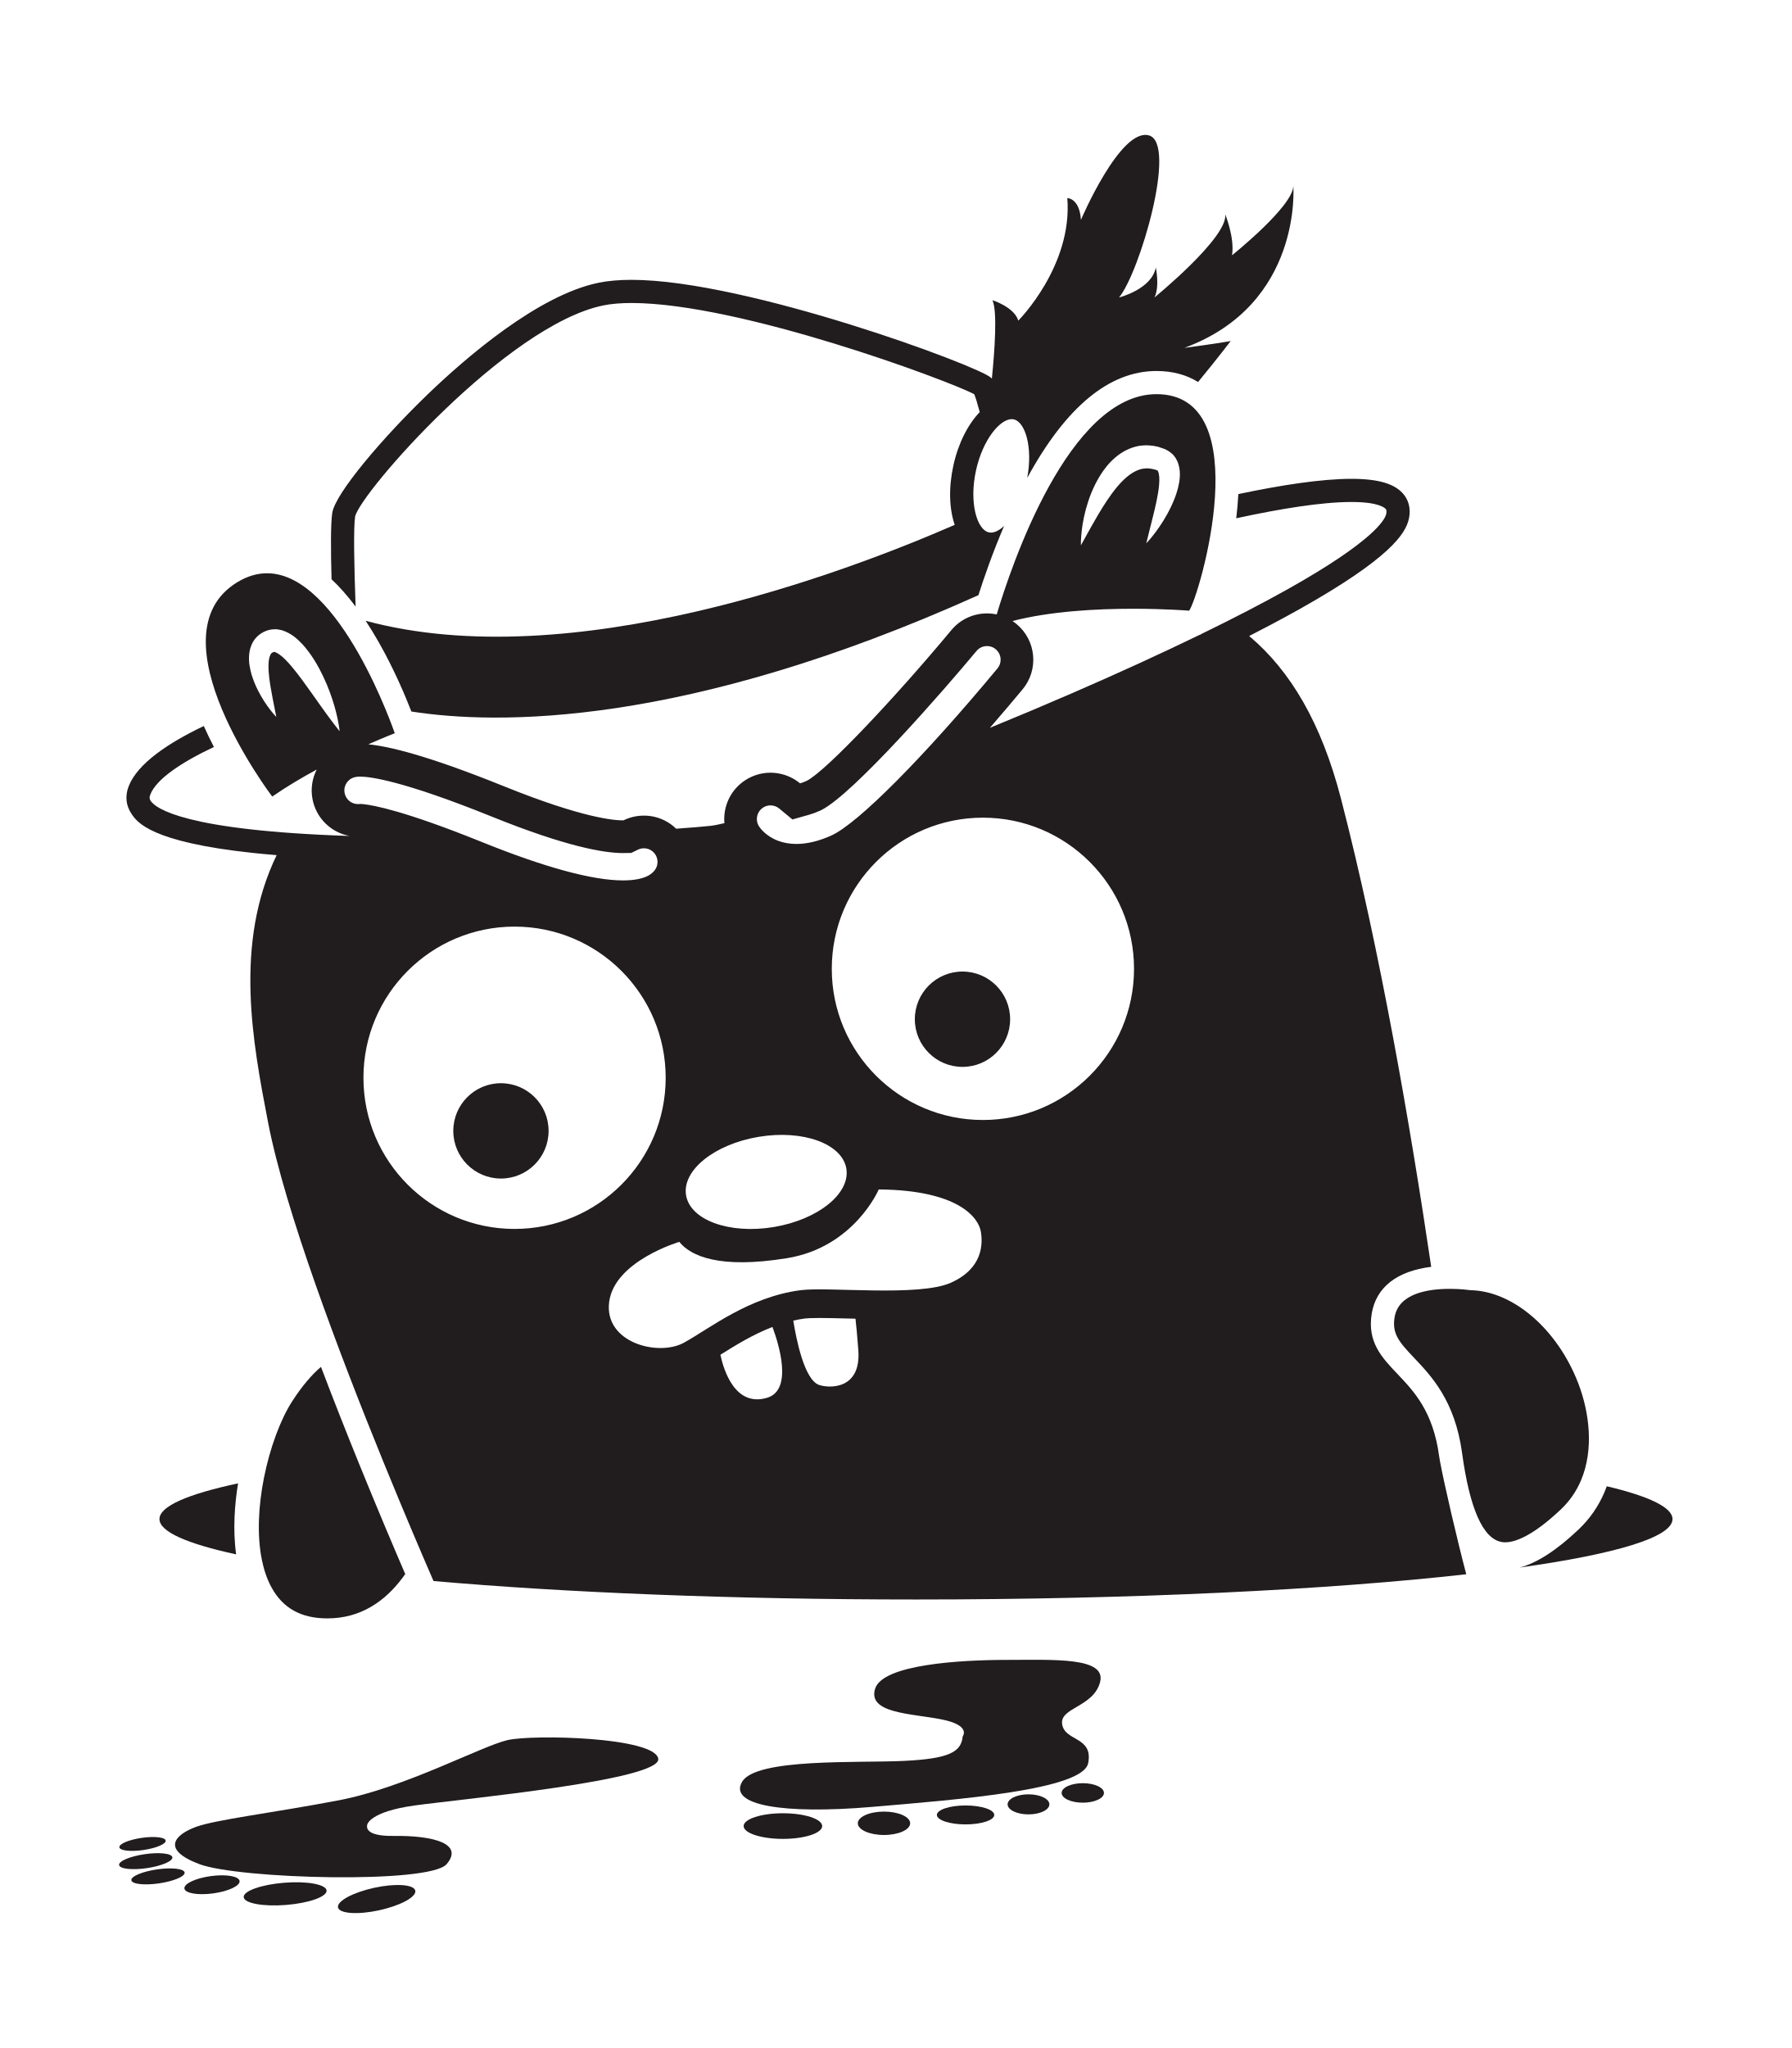
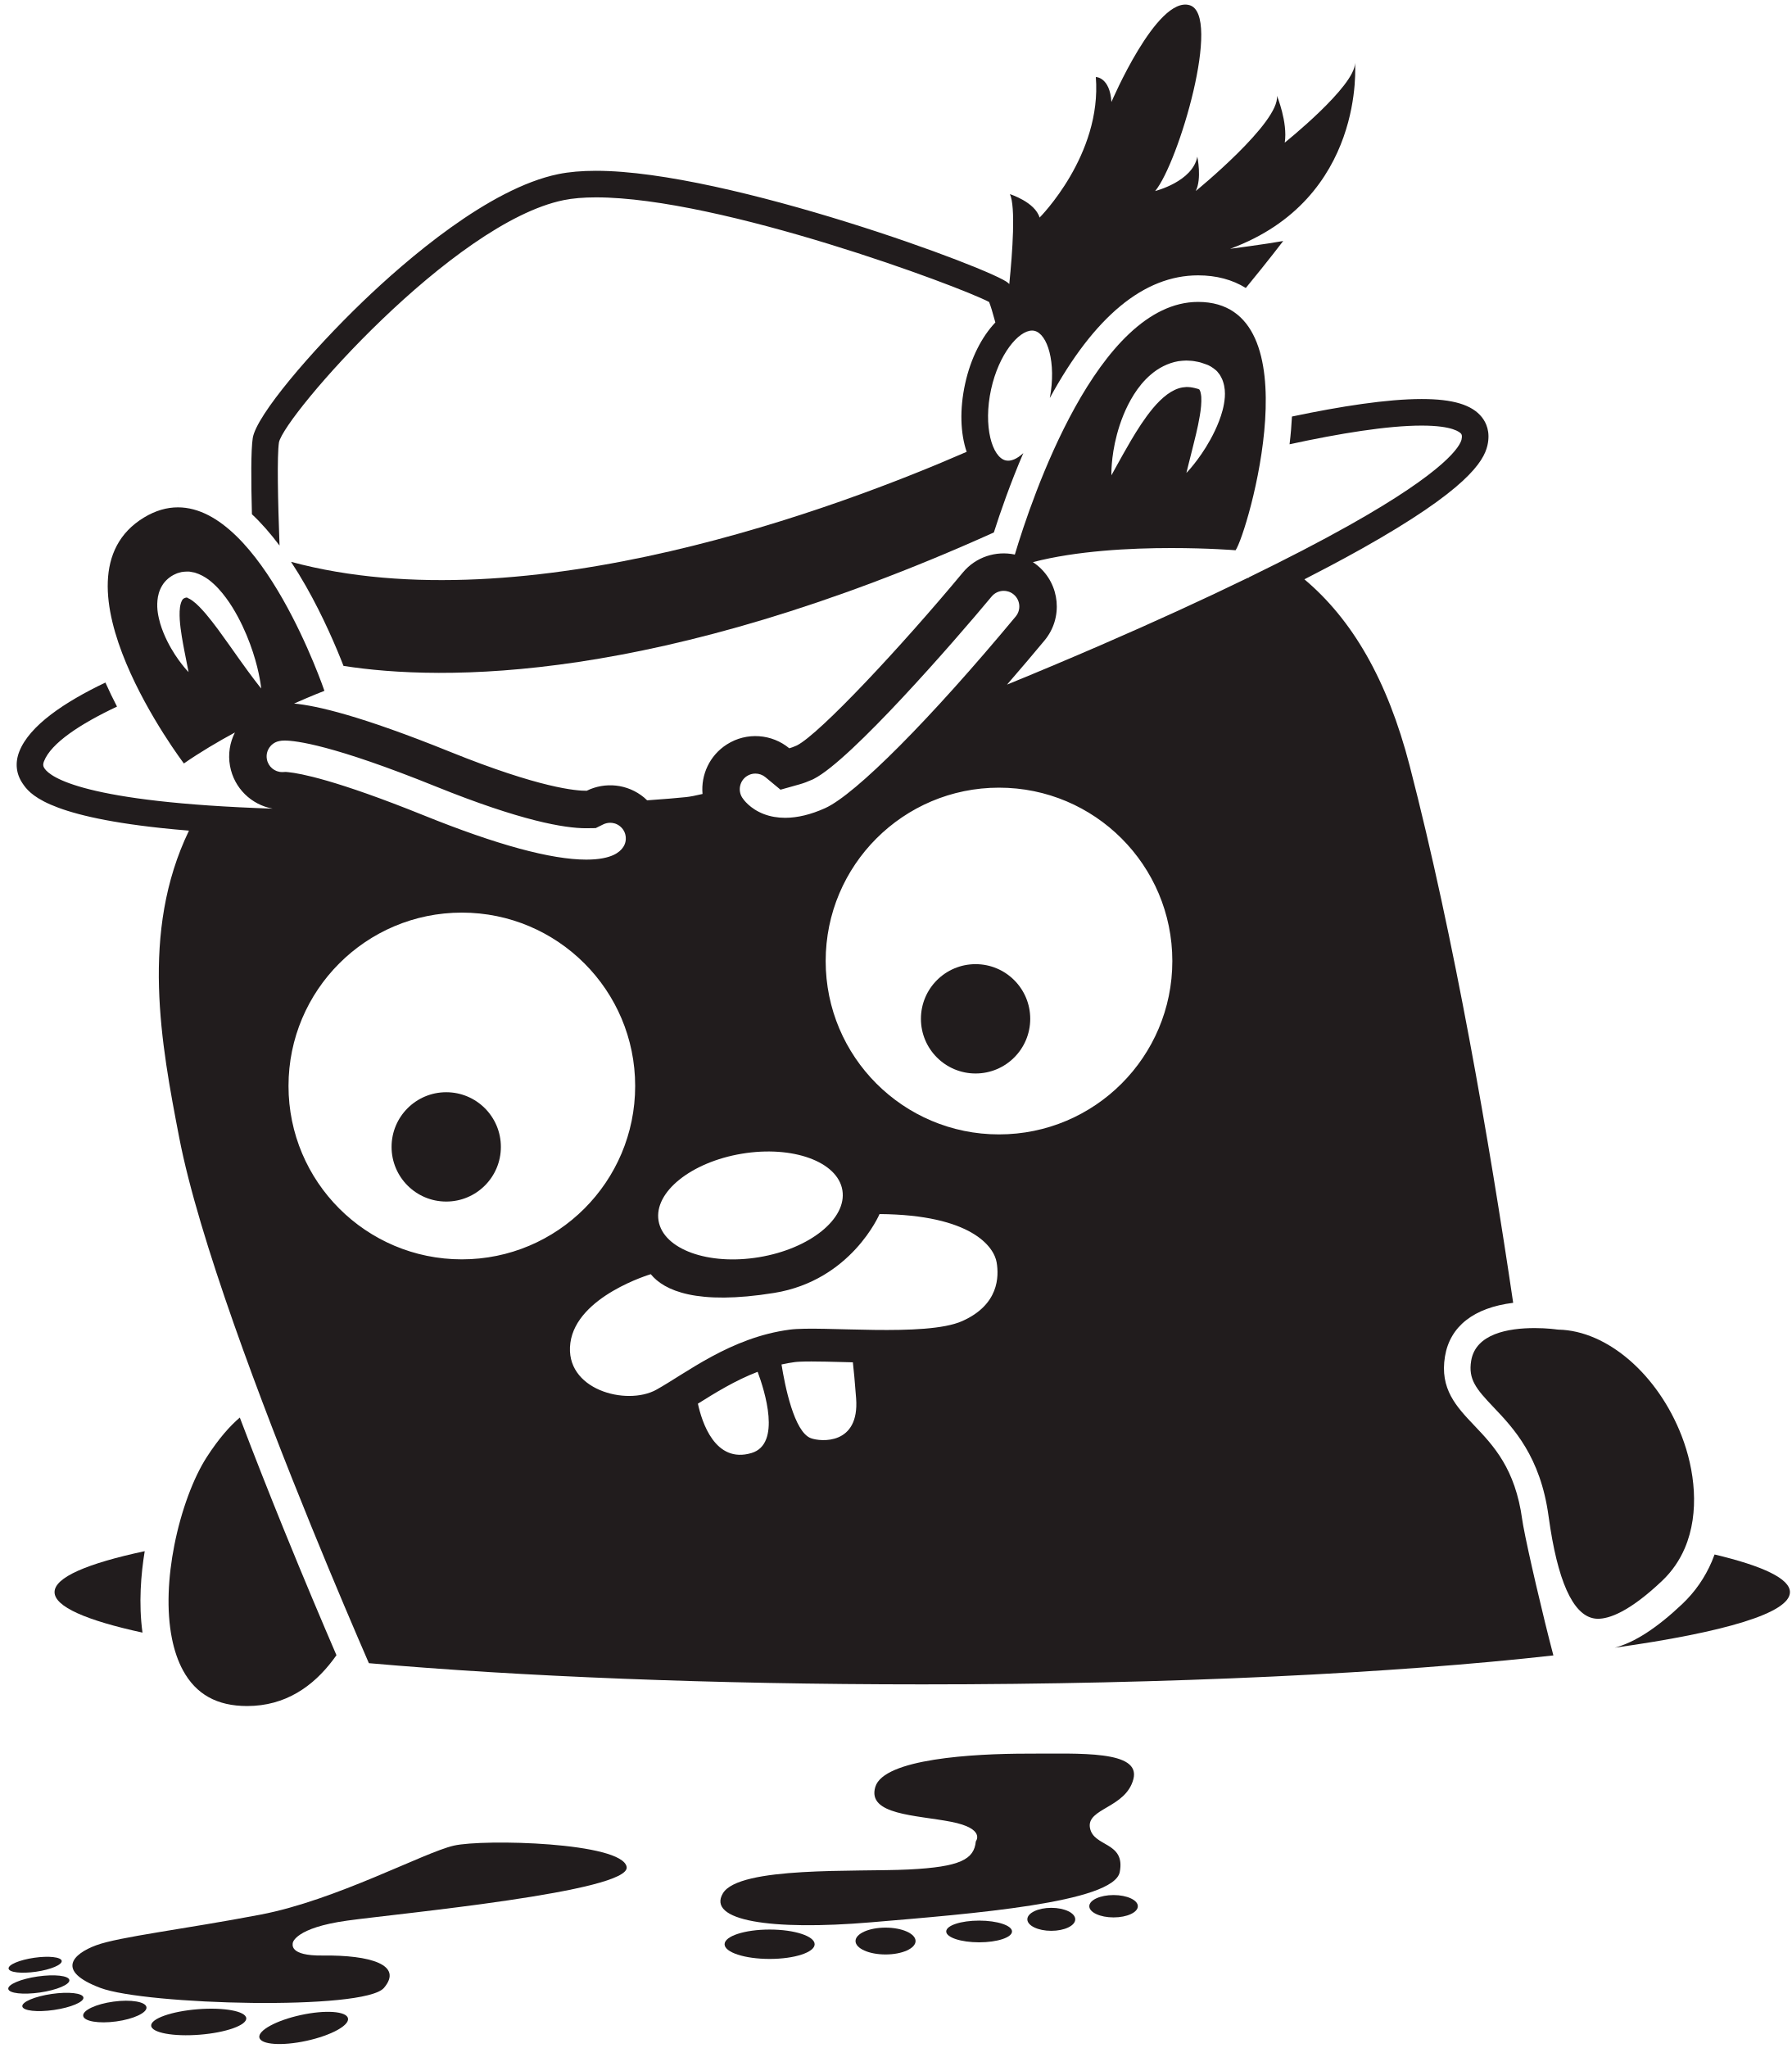
<svg xmlns="http://www.w3.org/2000/svg" version="1.1" id="svg3751" xml:space="preserve" width="886.667" height="1013.333" viewBox="0 0 886.667 1013.333">
  <defs id="defs3755" />
  <g id="g3759" transform="matrix(1.333333,0,0,-1.333333,0,1013.333)">
-     <g id="g3761" transform="scale(0.1)">
+     <g id="g3761" transform="matrix(0.1146942,0,0,0.1146942,-47.63357,-55.95269)">
      <path d="m 1215.09,1594.27 c 124.31,0 213.81,64 278.13,149.47 3.72,4.95 7.39,9.93 10.94,15.01 -43.74,101.45 -104.15,243.95 -170.06,406.22 -46.13,113.57 -94.93,236.75 -142.7,362.67 -31.42,-26.73 -67.71,-67.07 -106.97,-127.93 -43.02,-66.68 -82.68,-172.3 -104.989,-285.52 -20.078,-101.91 -26.011,-209.93 -7.707,-301.33 7.575,-37.79 19.219,-72.79 35.826,-103.27 42.27,-77.61 110.17,-115.32 207.53,-115.32" style="fill:#211c1d;fill-opacity:1;fill-rule:nonzero;stroke:none" id="path3763" />
      <path d="m 1859.4,3580.25 c -97.68,0 -176.87,-79.19 -176.87,-176.87 0,-97.68 79.19,-176.87 176.87,-176.87 97.68,0 176.87,79.19 176.87,176.87 0,97.68 -79.19,176.87 -176.87,176.87" style="fill:#211c1d;fill-opacity:1;fill-rule:nonzero;stroke:none" id="path3765" />
      <path d="m 3572.52,3994.63 c -97.68,0 -176.87,-79.18 -176.87,-176.87 0,-97.68 79.19,-176.87 176.87,-176.87 97.68,0 176.87,79.19 176.87,176.87 0,97.69 -79.19,176.87 -176.87,176.87" style="fill:#211c1d;fill-opacity:1;fill-rule:nonzero;stroke:none" id="path3767" />
      <path d="m 591.883,1962.83 c 0,-46.99 102.504,-91.43 284.562,-130.98 -12.965,94.3 -4.953,189.41 7.196,263.5 -186.555,-39.93 -291.758,-84.91 -291.758,-132.52" style="fill:#211c1d;fill-opacity:1;fill-rule:nonzero;stroke:none" id="path3769" />
      <path d="m 5964.08,2084.6 c -2.76,-7.64 -5.7,-15.18 -8.86,-22.58 -22.39,-52.37 -54.52,-98.62 -95.49,-137.43 -82.24,-77.89 -154.33,-124.56 -218.74,-141.58 355.8,50.01 567.01,112.29 567.01,179.82 0,43.38 -87.36,84.58 -243.92,121.77" style="fill:#211c1d;fill-opacity:1;fill-rule:nonzero;stroke:none" id="path3771" />
      <path d="m 5867.84,2105.33 c 49.31,115.39 31.74,254.19 -10.09,362.45 -77.09,199.46 -241.03,341.05 -398.66,344.34 l -5.64,0.49 c -0.25,0.04 -30.54,4.56 -71.24,4.56 -85.85,0 -191.23,-18.33 -205.79,-105.59 -10.09,-60.56 16.39,-91.57 72.41,-150.5 64.02,-67.31 151.67,-159.52 177.93,-352.09 1.89,-13.84 3.87,-27.26 5.95,-40.24 30.97,-193.89 82.74,-292.13 154.06,-292.15 h 0.02 c 35.53,0 100.35,21.31 207.49,122.79 33.08,31.35 57.06,67.34 73.56,105.94" style="fill:#211c1d;fill-opacity:1;fill-rule:nonzero;stroke:none" id="path3773" />
      <path d="m 1319.96,5349.01 c -5.39,146.28 -8.4,291.41 -1.83,334.15 19.53,88.2 563.36,710.41 921.29,783.46 29.13,5.94 64.37,8.96 104.71,8.96 403.84,0 1178.2,-288.45 1272.12,-338.52 4.86,-11.68 11.83,-34.68 20.3,-66.16 -43.9,-46.09 -79.66,-115.65 -97.71,-197.75 -18.41,-83.75 -15.44,-161.39 4.81,-220.88 -407.61,-177.72 -1423.6,-561.84 -2186.44,-355.96 16.08,-24.33 32,-50.29 47.77,-77.98 57.28,-100.62 99.19,-200.01 122,-258.68 315.83,-49.4 1011.69,-60.22 2104.7,431.73 20.82,65.34 52.8,157.53 95.32,256.75 -20,-18.65 -40.04,-27.41 -56.58,-23.78 -44.25,9.73 -74.02,110.31 -47.64,230.35 24.98,113.61 88.71,189.92 132.57,189.92 2.51,0 4.91,-0.26 7.31,-0.79 42.66,-9.38 71.7,-103.23 50.13,-217.5 143.39,263.47 304.56,396.92 479.85,396.92 59.07,0 110.93,-13.93 154.42,-40.82 73.94,89.93 120.99,151.95 120.99,151.95 -55.59,-10.1 -171.82,-25.27 -171.82,-25.27 439.65,161.72 404.28,601.37 404.28,601.37 0,-75.8 -227.41,-257.73 -227.41,-257.73 10.11,65.7 -25.27,151.6 -25.27,151.6 10.11,-85.9 -262.77,-308.26 -262.77,-308.26 20.21,40.43 5.05,111.18 5.05,111.18 -15.16,-80.86 -136.44,-111.18 -136.44,-111.18 75.8,90.96 217.29,571.04 111.17,601.36 -106.12,30.32 -252.67,-313.31 -252.67,-313.31 -5.05,80.86 -50.53,80.86 -50.53,80.86 20.21,-252.68 -181.93,-454.82 -181.93,-454.82 -15.16,50.54 -96.02,75.81 -96.02,75.81 18.81,-40.73 8.47,-186.32 -2.11,-291.11 -1.08,1.31 -2.03,2.29 -2.86,3.13 -42.88,42.86 -907.7,363.52 -1334.59,363.52 -46.1,0 -87.11,-3.6 -121.89,-10.7 -224.68,-45.85 -492.61,-277.76 -632.32,-411.91 -166.47,-159.83 -345.39,-368.98 -356.67,-442.32 -5.96,-38.77 -5.56,-137.09 -2.66,-246.26 30.25,-28.2 60.04,-62.2 89.37,-101.33" style="fill:#211c1d;fill-opacity:1;fill-rule:nonzero;stroke:none" id="path3775" />
      <path d="m 3648.32,3443.81 c -309.79,0 -560.93,251.13 -560.93,560.93 0,309.8 251.14,560.93 560.93,560.93 309.8,0 560.94,-251.13 560.94,-560.93 0,-309.8 -251.14,-560.93 -560.94,-560.93 z m -118.75,-603.89 c -118.76,-53.06 -455.42,-14.24 -558.41,-27.79 -192.03,-25.27 -336.06,-141.5 -432.07,-194.56 -96.02,-53.06 -298.15,0 -277.94,151.61 20.21,151.6 260.25,222.34 260.25,222.34 42.96,-53.06 149.08,-101.06 399.23,-60.63 250.14,40.42 341.1,255.19 341.1,255.19 298.16,-2.52 370.61,-106.25 379.01,-156.65 7.58,-45.48 7.58,-136.45 -111.17,-189.51 z m -490.19,-379.01 c -54.24,20.34 -83.95,169.79 -94.88,238.47 13.91,3.14 28.05,5.77 42.47,7.67 7.09,0.93 22.19,2.04 53.95,2.04 29.01,0 64.19,-0.9 101.44,-1.87 10.69,-0.27 21.74,-0.56 33.03,-0.83 2.92,-25.48 6.48,-62.48 10.54,-116.61 11.37,-151.61 -114.56,-140.86 -146.55,-128.87 z m -192.03,-48.01 c -118.18,-35.2 -160.74,100.72 -173.45,159.65 55.71,34.9 120.33,75.07 193.3,103.13 22.82,-61.1 77.59,-233.75 -19.85,-262.78 z M 1349,3600.47 c 0,309.79 251.14,560.93 560.93,560.93 309.8,0 560.94,-251.14 560.94,-560.93 0,-309.8 -251.14,-560.94 -560.94,-560.94 -309.79,0 -560.93,251.14 -560.93,560.94 z m -17.95,1015.69 -2.6,-0.06 c -24.28,0 -45.07,17.49 -49.45,41.59 -3.27,17.95 3.71,31.43 8.17,37.86 4.46,6.44 14.61,17.73 32.56,20.99 5.15,0.94 8.55,1.55 16.59,1.55 36.5,0 157.2,-14.46 488.97,-148.44 276.85,-111.8 417.25,-135.26 486.28,-135.26 l 31.57,0.44 24.44,12.03 c 6.92,3.4 14.71,5.19 22.52,5.19 8.29,0 20.61,-2.02 32.23,-11.67 14.05,-11.67 17.35,-26.48 18.08,-34.27 0.73,-7.8 0.19,-22.97 -11.46,-37.01 -7.43,-8.95 -30.08,-36.23 -116.34,-36.23 -113.69,0 -290.4,48.09 -525.23,142.92 -285.49,115.29 -401.5,136.26 -438.13,139.93 l -9.08,0.9 z m -91.07,296.64 c -12.84,16.68 -30.47,40.69 -50.82,69.33 -20.37,28.62 -43.55,61.94 -68.62,96.04 -12.57,16.98 -25.85,33.98 -39.39,50.13 -13.71,15.78 -28.01,31.33 -41.83,41.36 -6.64,5.03 -12.97,8.38 -17.1,9.93 -0.87,0.09 -1.58,0.14 -2.33,0.48 l -0.54,0.3 c 0.22,-0.07 0.45,-0.11 0.45,-0.11 0,0 1.22,0.09 1.68,0.35 0.11,0.1 1.68,0.97 0.45,0.79 l -4.27,-0.87 -2.63,-0.52 c -3.52,-1.26 -5.51,-2.08 -7.94,-4.55 -2.51,-2.76 -5.1,-8.21 -7.07,-15.23 -3.95,-14.16 -3.957,-33.43 -2.946,-51.43 1.231,-18.32 3.726,-36.42 6.446,-53.26 5.54,-33.76 11.62,-62.76 15.6,-83.3 4.21,-20.49 6.46,-32.61 6.46,-32.61 0,0 -2.22,2.14 -6.04,6.42 -3.69,4.34 -9.53,10.53 -15.86,19.06 -13.129,16.83 -30.707,41.76 -47.27,74.99 -8.219,16.66 -16.258,35.37 -22.668,56.74 -5.847,21.61 -11.652,45.33 -8.844,74.91 1.368,14.66 5.215,31.19 15.067,47.58 9.601,16.51 26.531,30.73 43.808,37.82 l 3.262,1.47 1.641,0.72 5.562,1.64 4.203,1.14 4.209,1.13 c 1.61,0.41 6.14,0.92 9.15,1.18 3.37,0.29 6.79,0.44 10.18,0.46 l 5.07,-0.07 3.76,-0.51 c 4.98,-0.77 10.05,-1.7 14.89,-2.86 18.27,-5.5 32.51,-14.02 44.85,-22.82 23.81,-18.31 40.94,-38.3 56.02,-58.64 15.11,-20.2 27.45,-40.92 38.45,-61.17 21.76,-40.61 37.41,-79.94 48.66,-114.34 11.31,-34.37 18.1,-63.84 21.93,-84.76 2.2,-10.33 3.07,-18.78 3.97,-24.4 0.64,-5.71 0.99,-8.75 0.99,-8.75 0,0 -7.91,9.46 -20.59,26.23 z M 2816.19,3381.34 c 164.3,27.28 309.92,-25.57 325.27,-118.03 15.36,-92.47 -105.38,-189.54 -269.67,-216.81 -164.29,-27.28 -309.92,25.57 -325.27,118.03 -15.35,92.46 105.38,189.53 269.67,216.81 z m 16.62,1221.98 c 8.27,5.26 17.36,7.93 27.03,7.93 11.88,0 23.42,-4.12 32.43,-11.59 l 48.96,-40.56 61.22,17.2 c 13.05,3.66 26.98,8.82 41.43,15.31 l 2.53,1.15 2.47,1.25 c 120.51,61 456.41,446.73 575.68,590.21 9.65,11.61 23.87,18.27 39.01,18.27 8.31,0 20.64,-2.03 32.26,-11.7 21.47,-17.83 24.41,-49.8 6.57,-71.27 -276.23,-332.4 -518.41,-575.86 -616.98,-620.21 -45.95,-20.69 -89.44,-31.18 -129.2,-31.18 -24.76,0 -47.93,4.06 -68.86,12.06 -45.51,17.41 -66.39,47.45 -70.1,53.29 -14.96,23.51 -8,54.86 15.55,69.84 z m 1179.27,982.69 c 0.25,6.23 0.17,15.53 1.36,27.11 1.82,23.32 6.22,56.47 16.58,95.5 10.57,38.91 26.54,84.02 54.97,129.27 14.31,22.49 31.94,45.19 55.45,64.98 23.16,19.86 53.56,36.54 88.03,42.62 8.55,1.22 17.31,1.8 25.92,2.11 8.54,-0.54 17.31,-0.5 25.58,-1.96 8.14,-1.69 16.75,-2.66 24.3,-5.47 l 11.47,-3.93 5.69,-2.01 0.7,-0.25 0.36,-0.13 4.01,-1.74 1.05,-0.56 2.11,-1.13 c 1.6,-0.13 22.14,-13.03 27.36,-21.38 l 5.54,-7.03 4.19,-7.31 c 2.93,-4.99 4.88,-9.83 6.43,-14.61 6.48,-19.3 6.91,-36.13 5.97,-51.26 -2.4,-29.89 -10.15,-54.54 -18.58,-76.89 -8.58,-22.28 -18.31,-42.05 -28.01,-59.74 -19.53,-35.32 -39.17,-62.24 -53.75,-80.48 -14.47,-18.3 -24.07,-27.78 -24.07,-27.78 0,0 3.03,13.13 8.76,35.4 5.52,22.34 13.88,53.87 22.63,90.92 4.34,18.5 8.69,38.44 12.09,59.01 3.52,20.45 5.77,42.05 4.71,60.76 -0.83,9.06 -2.52,17.25 -4.84,21.39 -0.46,1.07 -0.95,1.88 -1.47,2.21 0,0 -0.14,0.04 -0.2,0.07 -0.26,0.13 -0.4,0.38 -0.6,0.56 l 0.49,-0.23 c -0.13,0.18 -0.28,0.35 -0.37,0.55 l -0.58,0.11 c 0.12,-0.17 0.3,-0.28 0.3,-0.28 l -3.24,1.41 -10.76,2.91 c -4.57,1.48 -8.97,1.42 -13.4,2.51 -4.43,0.79 -8.69,0.31 -13.04,0.77 -4.26,-0.37 -8.47,-0.77 -12.7,-1.29 -16.76,-2.69 -33.58,-10.88 -50.04,-22.83 -16.32,-12.09 -31.8,-27.73 -45.89,-44.51 -28.13,-33.84 -51.34,-71.18 -70.77,-103.76 -19.28,-32.79 -34.93,-61.28 -46.09,-81.36 -11.17,-20.3 -17.56,-31.9 -17.56,-31.9 0,0 -0.19,3.37 -0.09,9.65 z M 5341.6,2197.38 c -22.52,165.08 -92.93,239.13 -155.05,304.48 -57.84,60.85 -112.49,118.33 -94.9,223.84 16.26,97.55 93.87,157.57 220.67,173.18 -77.01,520.55 -189.87,1177.28 -334.94,1737.54 -72.45,279.8 -187.02,474.15 -340.7,603.36 28.24,14.45 55.54,28.66 81.88,42.62 36.26,19.21 70.88,38 103.33,56.2 339.7,190.48 395.02,281.97 407.08,334.23 10.18,44.14 -4.18,74.16 -18.04,91.57 -31.86,40.05 -93.7,58.7 -194.64,58.7 -111.49,0 -262.3,-23.46 -419.89,-56.64 -1.44,-28.71 -3.96,-58.56 -7.75,-89.76 161.82,35.12 316.88,60.45 427.64,60.45 101.36,0 123.89,-21.87 127.38,-26.25 1.37,-1.72 4.56,-5.73 1.56,-18.75 -4.59,-19.86 -44.49,-98.65 -365.39,-278.58 -92.29,-51.75 -201.02,-108.04 -322.9,-167.39 l -1.44,-2 -2.3,0.19 c -141.75,-68.94 -301.23,-141.98 -474.24,-216.99 -102.58,-44.48 -204.83,-87.45 -304.69,-128.32 47.86,55.13 89.79,104.88 121.42,142.95 60.67,73.01 50.66,181.39 -22.34,242.06 -4.95,4.11 -10.08,7.83 -15.33,11.3 141.19,36.75 314.7,45.59 447.88,45.59 120.6,0 208.02,-7.16 208.02,-7.16 37.9,53.06 257.73,803.5 -121.28,803.5 -325.57,0 -539.28,-637.64 -593.06,-817.44 -60.52,12.94 -125.99,-7.21 -168.29,-58.12 -199.32,-239.79 -463.06,-522 -537.19,-559.52 -10.37,-4.68 -18.47,-7.48 -24.46,-9.16 -55.89,46.29 -137.4,53.64 -201.93,12.58 -56.08,-35.68 -84.34,-98.45 -78.84,-160.38 -22.13,-5.27 -40.17,-8.75 -53.21,-10.13 -28.48,-2.99 -71.64,-6.6 -126.07,-10.43 -3.16,3.06 -6.33,6.12 -9.77,8.98 -53.8,44.68 -126.8,51.01 -185.77,22 -32.11,-0.49 -149.93,7.94 -443.34,126.43 -288.49,116.5 -430.71,148.9 -503.7,155.72 59.18,26.21 98.22,41.16 98.22,41.16 0,0 -201.81,593.71 -474.171,593.64 -35.391,-0.01 -72.02,-10.05 -109.5,-32.71 C 555.609,5242.84 1010.42,4644 1010.42,4644 c 52.73,36.51 109.79,70.26 165.11,100.18 -16.34,-32.27 -22.83,-69.85 -15.86,-108.19 13.15,-72.32 69.51,-125.67 137.94,-138.21 -611.169,20.14 -719.141,102.16 -737.958,129.7 -4.484,6.57 -6.234,12.55 -1.91,23.64 22.848,58.55 116.442,120.35 236.242,176.87 -12.894,24.84 -25.566,50.88 -37.523,77.77 -132.191,-63.07 -245.926,-139.19 -278.785,-223.4 -14.184,-36.32 -10.363,-72.07 11.015,-103.37 20.512,-30.02 70.77,-103.44 447.473,-143.85 28.34,-3.04 58.547,-5.89 90.706,-8.53 -158.538,-328.19 -89.64,-692.21 -31.608,-992.91 62.828,-325.56 264.428,-857.64 427.908,-1258.9 76.26,-187.17 144.22,-345.89 185.92,-441.86 486.08,-42.83 1110.16,-68.58 1790.85,-68.58 804.85,0 1530.52,36 2042.51,93.67 -32.78,123.74 -83.21,340.11 -97.68,420.08 -1.39,7.72 -2.49,14.31 -3.17,19.27" style="fill:#211c1d;fill-opacity:1;fill-rule:nonzero;stroke:none" id="path3777" />
      <path d="m 991.105,5515.6 h -0.007 l 0.007,-42.97 z" style="fill:#211c1d;fill-opacity:1;fill-rule:nonzero;stroke:none" id="path3779" />
      <path d="m 4297.74,5853.36 -0.98,0.47 -0.45,0.2 c 0.07,-0.09 0.12,-0.2 0.2,-0.28 l 0.11,-0.12 0.66,-0.21 0.46,-0.06" style="fill:#211c1d;fill-opacity:1;fill-rule:nonzero;stroke:none" id="path3781" />
      <path d="M 1883.83,1142.57 C 1787.37,1120.52 1503.5,966.18 1258.21,919.332 1012.92,872.48 800.699,847.672 726.285,820.109 c -74.41,-27.558 -132.289,-82.679 13.781,-137.8 146.071,-55.118 854.384,-74.418 917.764,0 63.4,74.41 -43.71,106.66 -198.43,104.73 -110.24,-1.379 -96.72,37.031 -96.46,41.34 0,0 6.89,48.23 176.38,71.66 169.23,23.383 917.77,93.703 903.99,173.631 -13.78,79.92 -463.02,90.95 -559.48,68.9" style="fill:#211c1d;fill-opacity:1;fill-rule:nonzero;stroke:none" id="path3783" />
      <path d="m 1388.99,594.512 c -79.2,-17.231 -139.33,-49.891 -134.32,-72.942 5.02,-23.058 73.29,-27.769 152.49,-10.539 79.2,17.239 139.34,49.891 134.32,72.949 -5.02,23.051 -73.29,27.77 -152.49,10.532" style="fill:#211c1d;fill-opacity:1;fill-rule:nonzero;stroke:none" id="path3785" />
      <path d="m 1055.11,613.281 c -84.969,-6.769 -152.383,-30.699 -150.571,-53.461 1.813,-22.761 72.164,-35.73 157.131,-28.961 84.97,6.762 152.39,30.692 150.57,53.454 -1.81,22.757 -72.16,35.726 -157.13,28.968" style="fill:#211c1d;fill-opacity:1;fill-rule:nonzero;stroke:none" id="path3787" />
      <path d="m 782.551,637.91 c -56.559,-7.699 -100.449,-28.308 -98.039,-46.031 2.414,-17.719 50.218,-25.84 106.781,-18.137 56.555,7.699 100.449,28.309 98.031,46.039 -2.41,17.719 -50.219,25.84 -106.773,18.129" style="fill:#211c1d;fill-opacity:1;fill-rule:nonzero;stroke:none" id="path3789" />
      <path d="m 582.656,662.738 c -54.605,-7.918 -97.187,-25.949 -95.109,-40.258 2.078,-14.308 48.027,-19.488 102.633,-11.558 54.601,7.93 97.187,25.957 95.109,40.269 -2.078,14.309 -48.031,19.481 -102.633,11.547" style="fill:#211c1d;fill-opacity:1;fill-rule:nonzero;stroke:none" id="path3791" />
      <path d="m 544.703,667.422 c 54.606,7.93 97.188,25.957 95.11,40.258 -2.079,14.32 -48.028,19.492 -102.633,11.562 -54.606,-7.933 -97.188,-25.953 -95.11,-40.262 2.078,-14.308 48.028,-19.492 102.633,-11.558" style="fill:#211c1d;fill-opacity:1;fill-rule:nonzero;stroke:none" id="path3793" />
      <path d="m 532.328,734.691 c 47.469,6.899 84.485,22.571 82.68,35.008 -1.809,12.442 -41.75,16.942 -89.223,10.043 -47.469,-6.89 -84.484,-22.562 -82.68,-35 1.805,-12.441 41.75,-16.941 89.223,-10.051" style="fill:#211c1d;fill-opacity:1;fill-rule:nonzero;stroke:none" id="path3795" />
      <path d="m 3355.57,1065.4 c -168.12,-8.27 -548.46,11.02 -600.82,-77.17 -52.37,-88.191 154.34,-121.269 479.55,-93.71 325.22,27.562 785.48,63.39 804.77,162.61 19.29,99.22 -85.44,79.93 -96.46,143.32 -11.03,63.39 115.75,63.39 140.56,157.09 24.8,93.71 -170.88,82.68 -344.51,82.68 -173.63,0 -463.02,-16.53 -490.58,-107.48 -27.56,-90.95 132.29,-90.95 245.29,-113 113,-22.05 79.93,-63.39 79.93,-63.39 -5.51,-57.88 -49.61,-82.68 -217.73,-90.95" style="fill:#211c1d;fill-opacity:1;fill-rule:nonzero;stroke:none" id="path3797" />
      <path d="m 2905.99,871.102 c -80.49,0 -145.73,-21.293 -145.73,-47.543 0,-26.258 65.24,-47.547 145.73,-47.547 80.48,0 145.72,21.289 145.72,47.547 0,26.25 -65.24,47.543 -145.72,47.543" style="fill:#211c1d;fill-opacity:1;fill-rule:nonzero;stroke:none" id="path3799" />
      <path d="m 3281.15,877.301 c -53.65,0 -97.15,-19.442 -97.15,-43.41 0,-23.969 43.5,-43.411 97.15,-43.411 53.66,0 97.16,19.442 97.16,43.411 0,23.968 -43.5,43.41 -97.16,43.41" style="fill:#211c1d;fill-opacity:1;fill-rule:nonzero;stroke:none" id="path3801" />
      <path d="m 3583.98,900.039 c -58.79,0 -106.46,-15.738 -106.46,-35.141 0,-19.406 47.67,-35.136 106.46,-35.136 58.79,0 106.45,15.73 106.45,35.136 0,19.403 -47.66,35.141 -106.45,35.141" style="fill:#211c1d;fill-opacity:1;fill-rule:nonzero;stroke:none" id="path3803" />
      <path d="m 3817.55,941.379 c -42.81,0 -77.51,-16.66 -77.51,-37.207 0,-20.551 34.7,-37.211 77.51,-37.211 42.81,0 77.52,16.66 77.52,37.211 0,20.547 -34.71,37.207 -77.52,37.207" style="fill:#211c1d;fill-opacity:1;fill-rule:nonzero;stroke:none" id="path3805" />
      <path d="m 4019.09,982.719 c -43.38,0 -78.55,-16.199 -78.55,-36.168 0,-19.981 35.17,-36.18 78.55,-36.18 43.38,0 78.55,16.199 78.55,36.18 0,19.969 -35.17,36.168 -78.55,36.168" style="fill:#211c1d;fill-opacity:1;fill-rule:nonzero;stroke:none" id="path3807" />
    </g>
  </g>
</svg>
